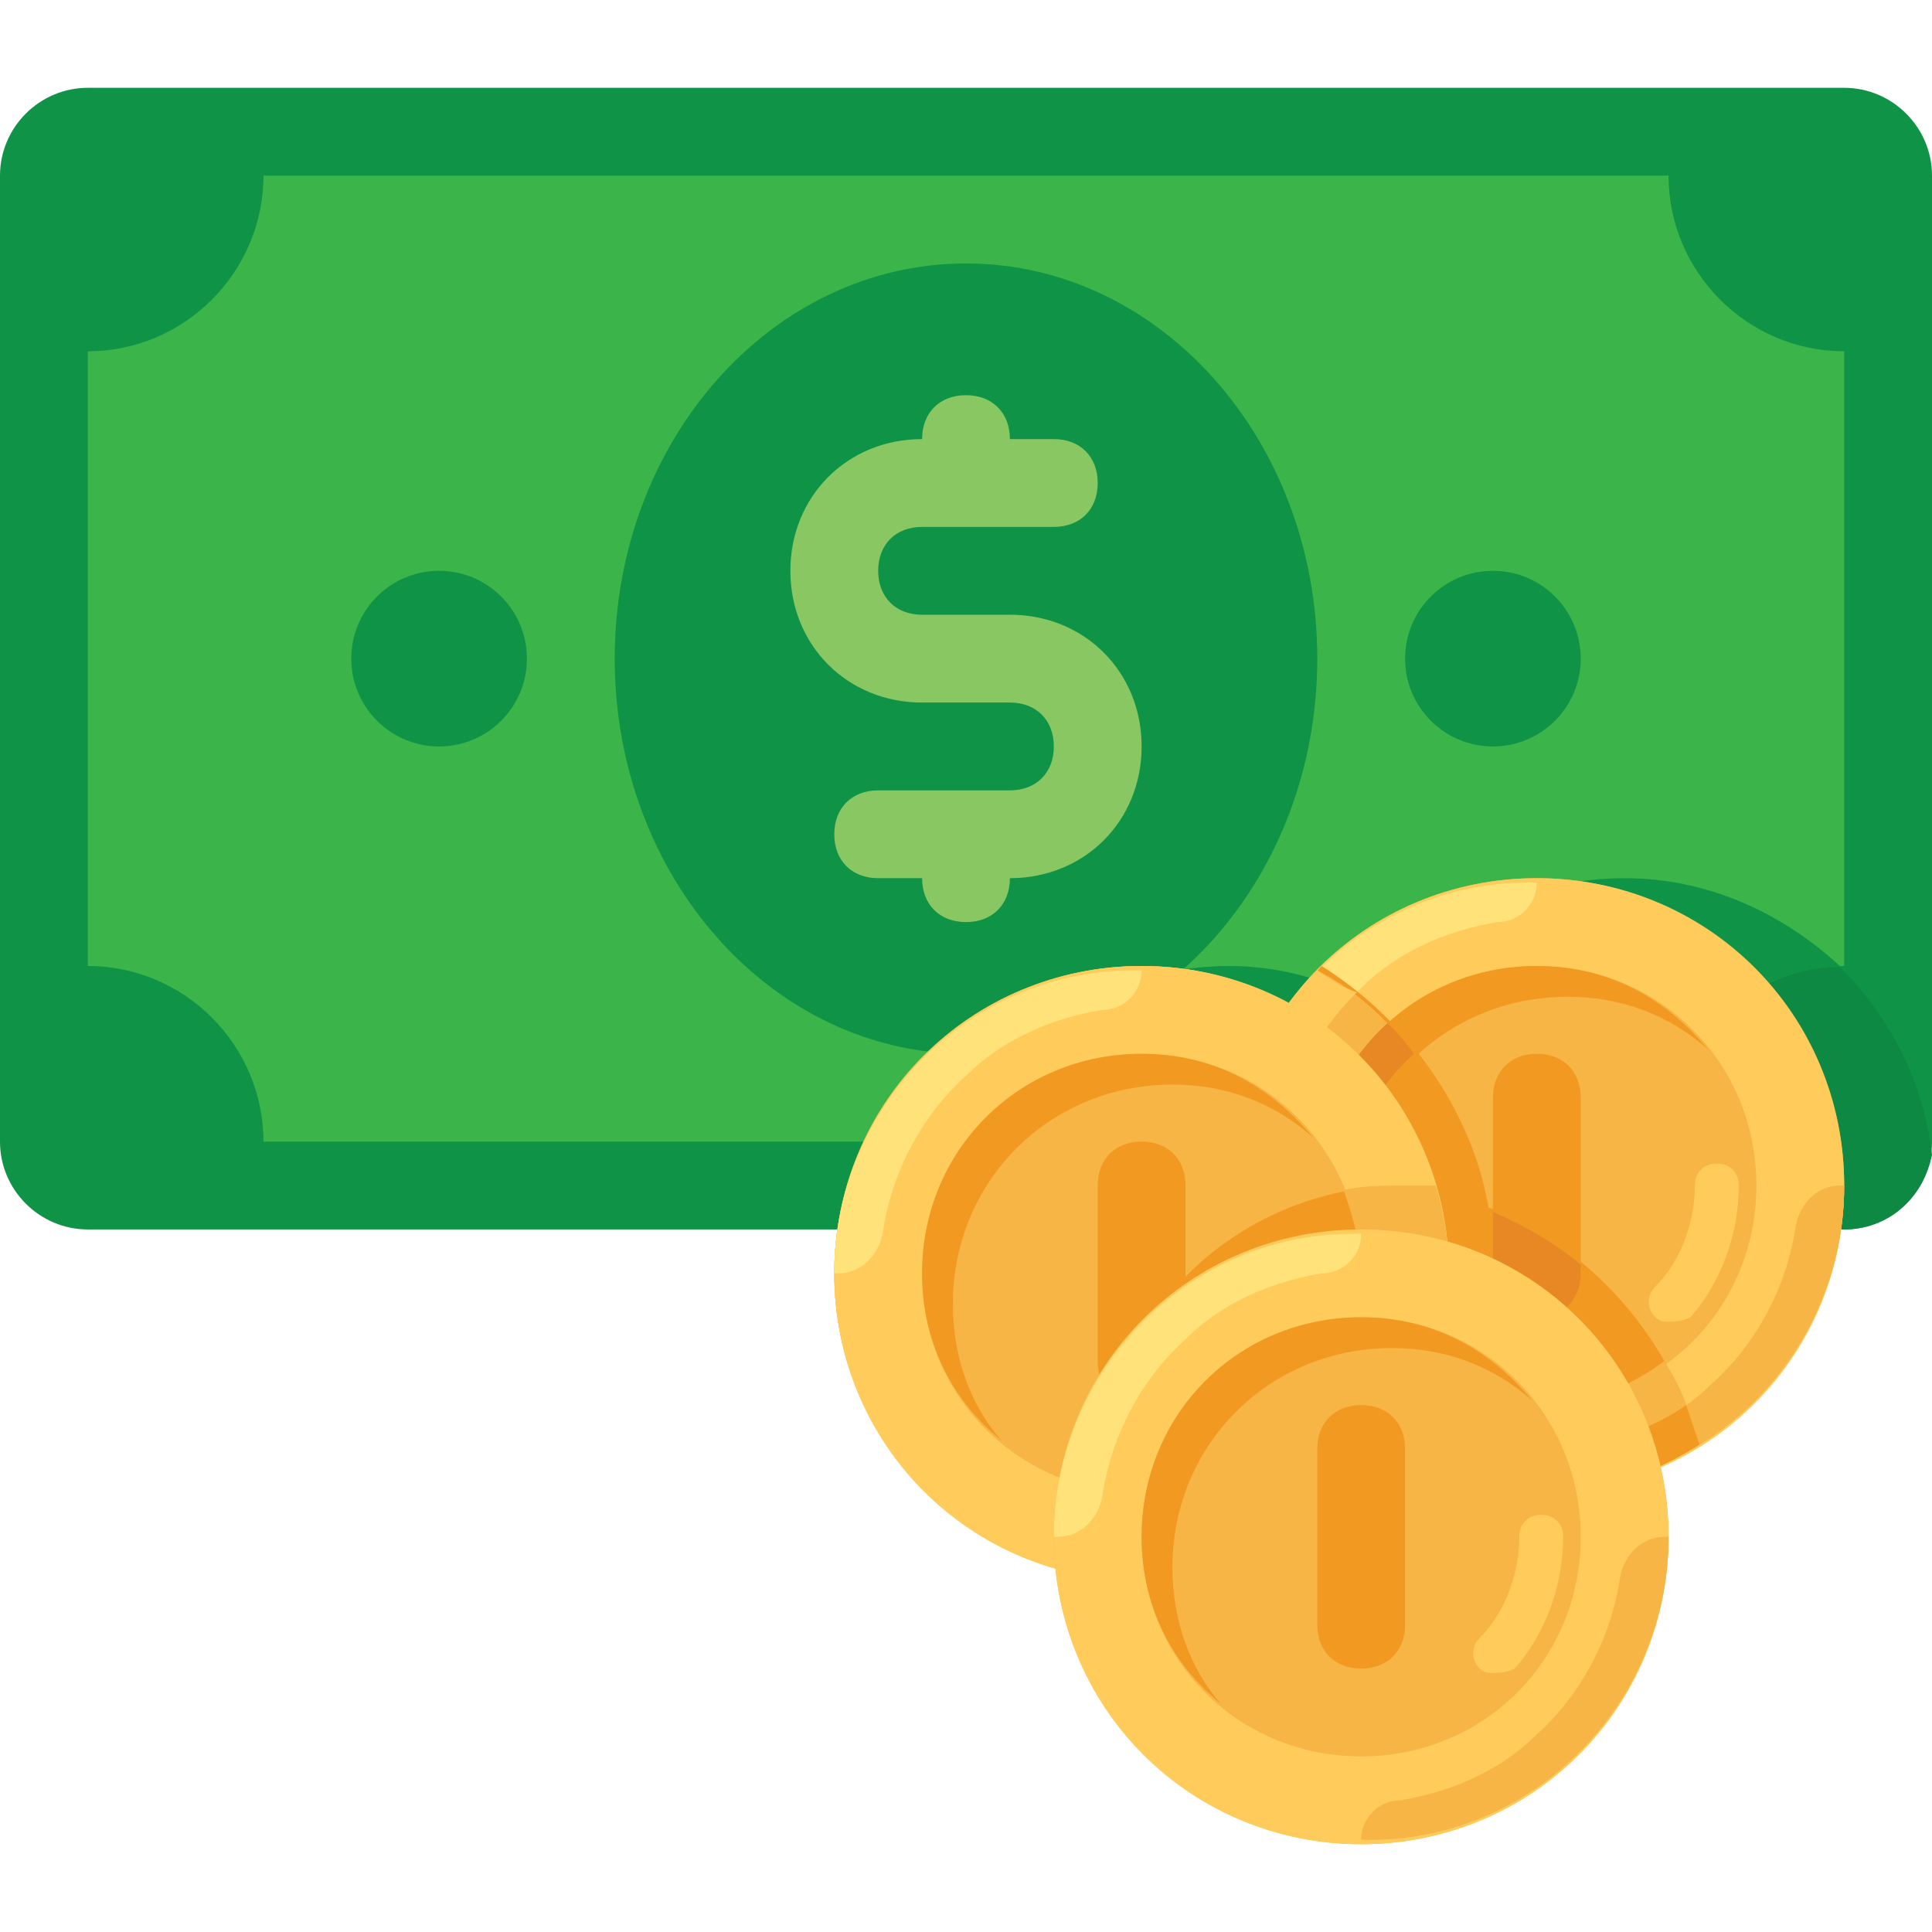
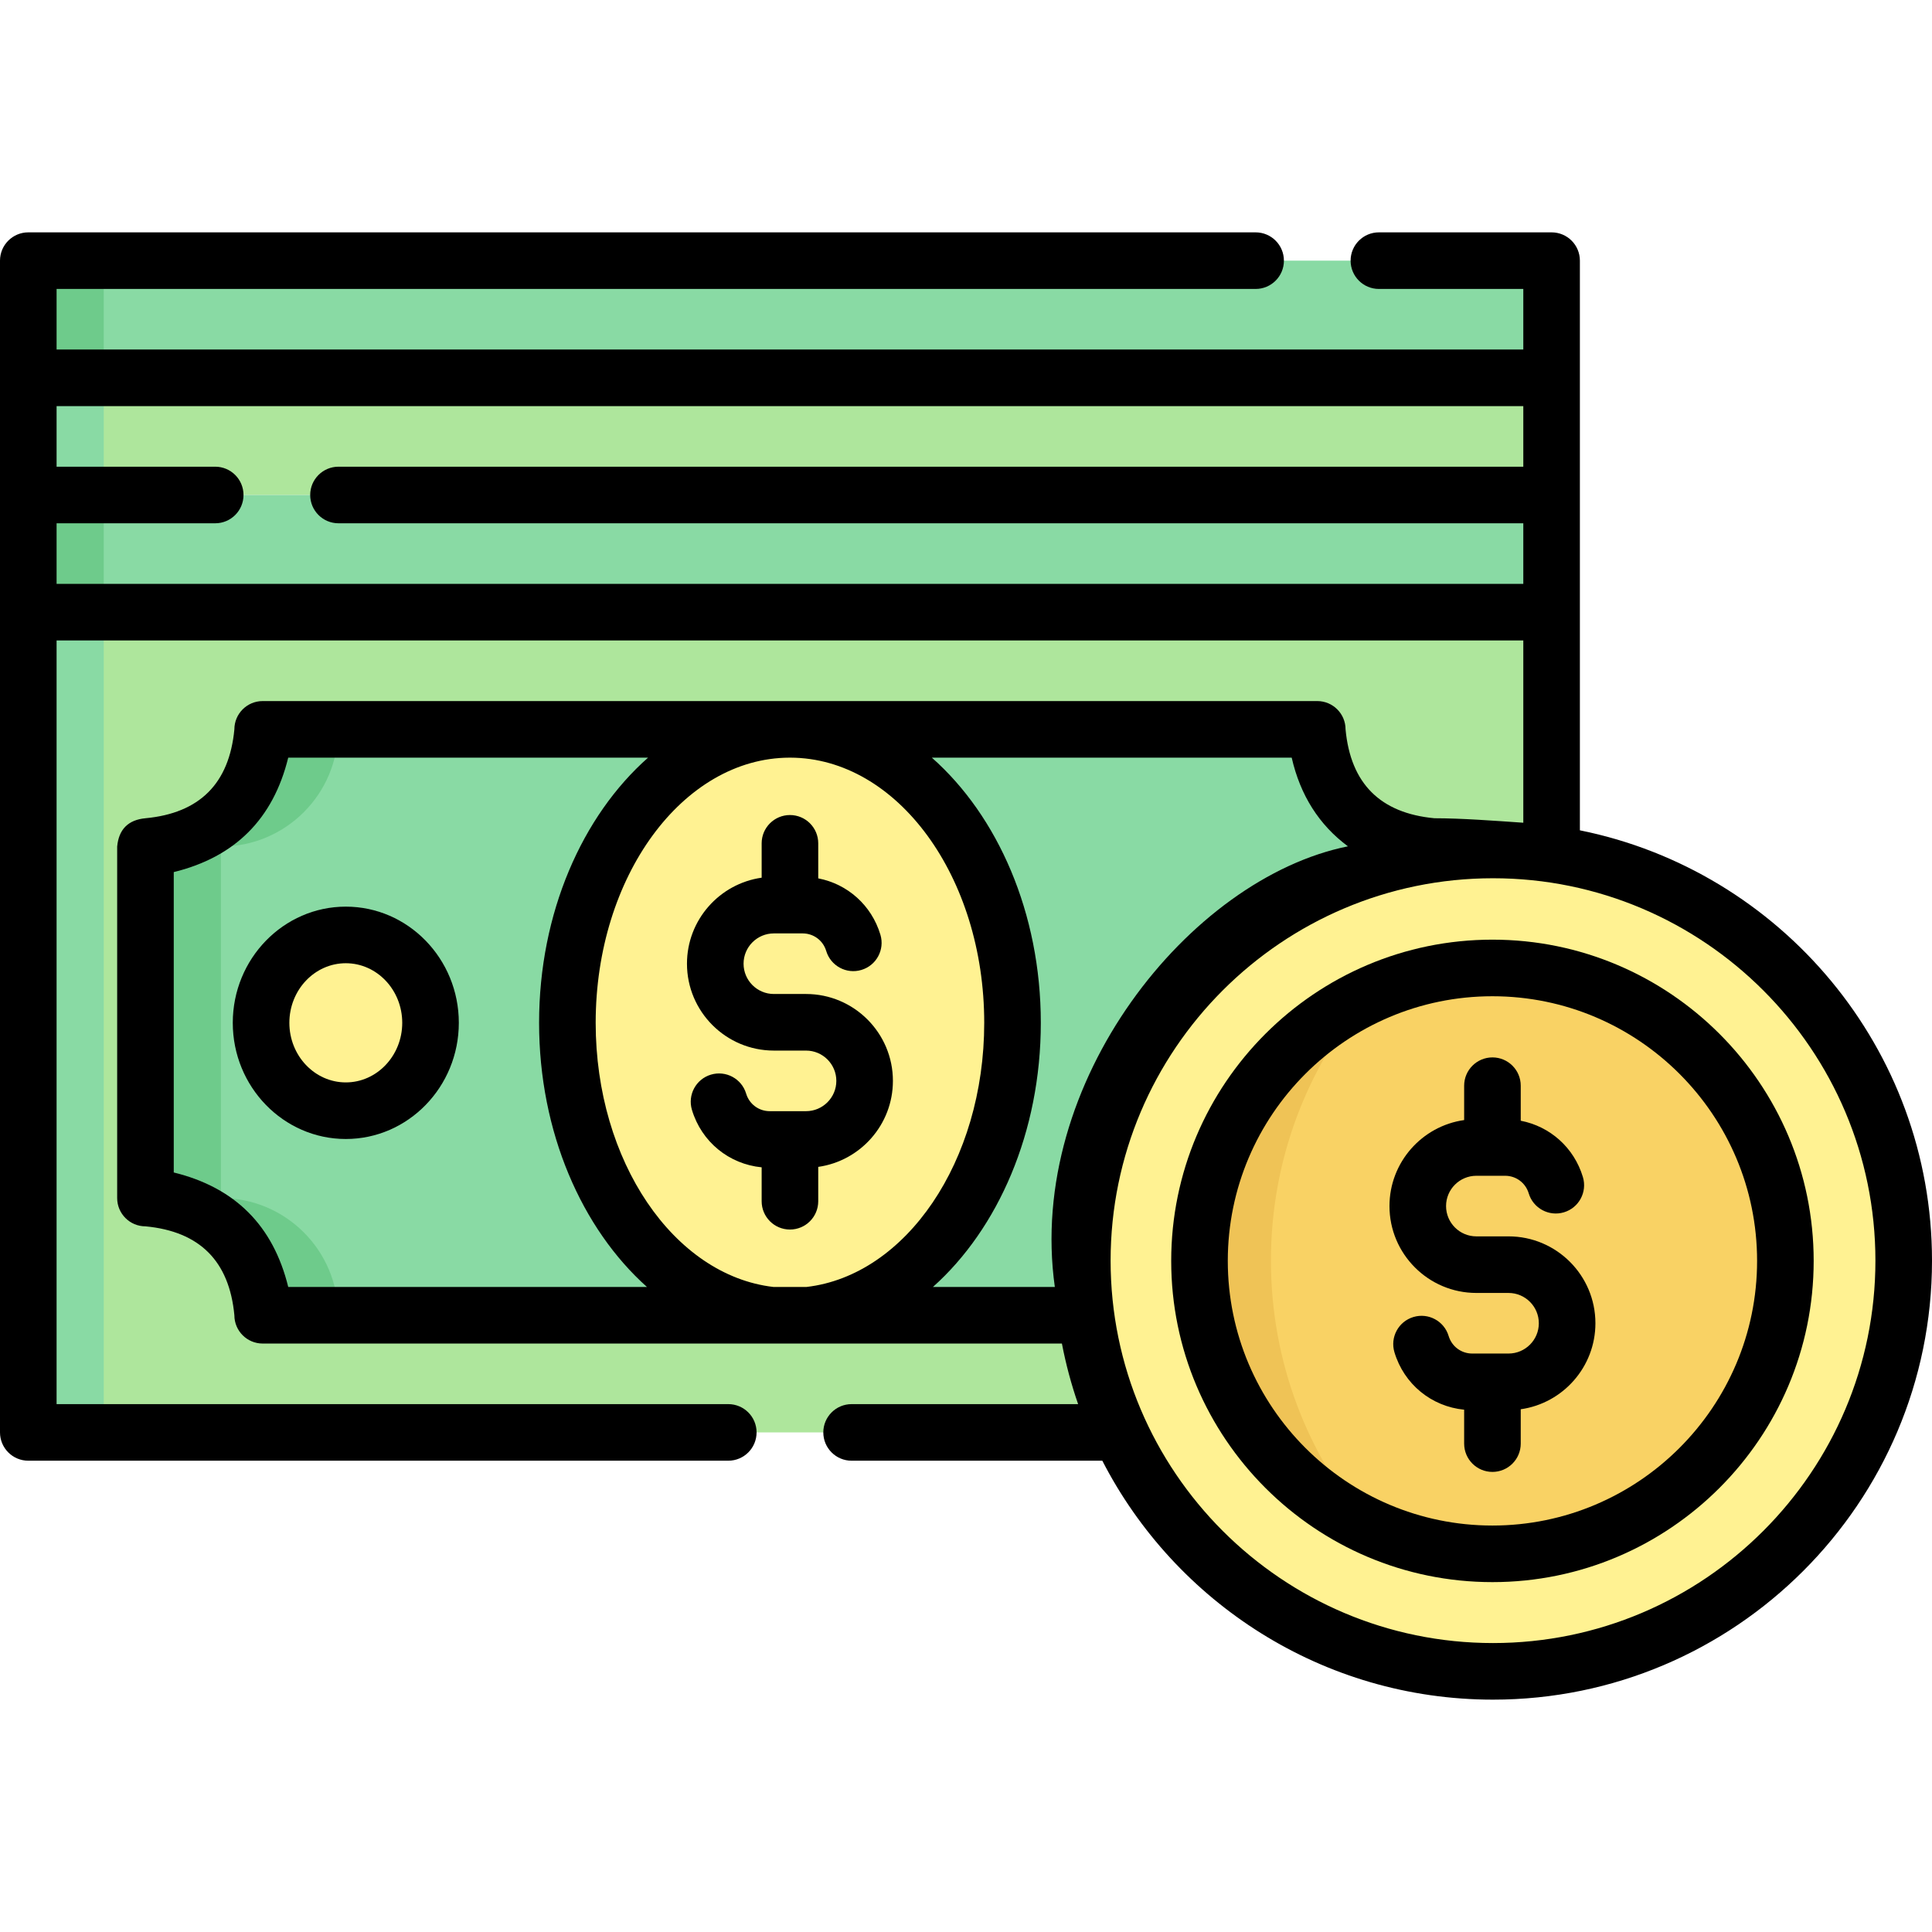
- <svg xmlns="http://www.w3.org/2000/svg" version="1.1" id="Capa_1" x="0px" y="0px" viewBox="0 0 512 512" style="enable-background:new 0 0 512 512;" xml:space="preserve">
-   <path style="fill:#0E9347;" d="M488.727,325.818H23.273C10.473,325.818,0,315.345,0,302.545v-256  c0-12.8,10.473-23.273,23.273-23.273h465.455c12.8,0,23.273,10.473,23.273,23.273v256C512,315.345,501.527,325.818,488.727,325.818z  " />
-   <path style="fill:#0D8944;" d="M430.545,232.727c-26.764,0-51.2,12.8-65.164,33.745C353.745,260.655,340.945,256,325.818,256  c-40.727,0-74.473,30.255-80.291,69.818h243.2c11.636,0,20.945-8.145,23.273-19.782  C507.345,265.309,472.436,232.727,430.545,232.727z" />
-   <path style="fill:#3BB54A;" d="M442.182,302.545H69.818c0-25.6-20.945-46.545-46.545-46.545V93.091  c25.6,0,46.545-20.945,46.545-46.545h372.364c0,25.6,20.945,46.545,46.545,46.545V256C463.127,256,442.182,276.945,442.182,302.545z  " />
+ <svg xmlns="http://www.w3.org/2000/svg" id="Capa_1" enable-background="new 0 0 512.151 512.151" height="512" viewBox="0 0 512.151 512.151" width="512">
  <g>
-     <path style="fill:#0E9347;" d="M430.545,232.727c-26.764,0-51.2,12.8-65.164,33.745C353.745,260.655,340.945,256,325.818,256   c-32.582,0-60.509,18.618-73.309,46.545h189.673c0-25.6,19.782-45.382,45.382-46.545   C472.436,242.036,452.655,232.727,430.545,232.727z" />
-     <ellipse style="fill:#0E9347;" cx="256" cy="174.545" rx="93.091" ry="104.727" />
-     <circle style="fill:#0E9347;" cx="116.364" cy="174.545" r="23.273" />
-     <circle style="fill:#0E9347;" cx="395.636" cy="174.545" r="23.273" />
+     <path d="m7.502 162.279h403.809v217.436h-403.809z" fill="#aee69c" />
+     <path d="m7.5 162.276h20v217.44h-20z" fill="#89daa4" />
+     <path d="m349.187 348.653h-279.56c0-17.155-13.907-31.062-31.062-31.062v-93.187c17.155 0 31.062-13.907 31.062-31.062h279.56v.001c0 17.155 13.907 31.062 31.062 31.062v93.187c-17.155-.001-31.062 13.906-31.062 31.061z" fill="#89daa4" />
+     <path d="m80.53 326.686c5.62 5.62 9.1 13.39 9.1 21.97h-20c0-8.58-3.48-16.35-9.1-21.97s-13.39-9.1-21.97-9.1v-93.18c8.58 0 16.35-3.48 21.97-9.1s9.1-13.38 9.1-21.96h20c0 8.58-3.48 16.34-9.1 21.96s-13.39 9.1-21.97 9.1v93.18c8.58 0 16.35 3.48 21.97 9.1z" fill="#6ecb8b" />
+     <path d="m7.502 100.155h403.809v31.062h-403.809z" fill="#aee69c" />
+     <path d="m7.5 100.156h20v31.06h-20z" fill="#89daa4" />
+     <path d="m7.502 69.093h403.809v31.062h-403.809z" fill="#89daa4" />
+     <path d="m7.5 69.096h20v31.06h-20z" fill="#6ecb8b" />
+     <ellipse cx="209.407" cy="271.137" fill="#fff292" rx="59" ry="77.795" />
+     <ellipse cx="91.668" cy="271.137" fill="#fff292" rx="22.461" ry="23.297" />
+     <path d="m7.502 131.217h403.809v31.062h-403.809z" fill="#89daa4" />
+     <path d="m7.5 131.216h20v31.06h-20z" fill="#6ecb8b" />
+     <circle cx="395.78" cy="334.185" fill="#fff292" r="108.871" />
+     <path d="m336.909 334.185c0-51.525 35.793-94.689 83.871-105.986-8.027-1.886-16.397-2.885-25-2.885-60.128 0-108.871 48.743-108.871 108.871s48.743 108.871 108.871 108.871c8.603 0 16.973-.998 25-2.885-48.078-11.297-83.871-54.462-83.871-105.986z" fill="#fff292" />
+     <circle cx="395.629" cy="334.247" fill="#f9d264" r="77.656" />
+     <path d="m362.768 404.627c-16.128-18.987-25.859-43.579-25.859-70.443 0-26.766 9.659-51.276 25.681-70.234-26.367 12.413-44.617 39.224-44.617 70.297.001 31.143 18.333 58.004 44.795 70.38z" fill="#efc356" />
+     <g>
+       <path d="m91.668 240.34c-16.521 0-29.961 13.815-29.961 30.797s13.44 30.797 29.961 30.797 29.961-13.815 29.961-30.797-13.441-30.797-29.961-30.797zm0 46.594c-8.25 0-14.961-7.087-14.961-15.797s6.711-15.797 14.961-15.797 14.961 7.087 14.961 15.797-6.712 15.797-14.961 15.797z" />
+       <path d="m418.81 220.107v-151.011c0-4.143-3.358-7.5-7.5-7.5h-45.78c-4.142 0-7.5 3.357-7.5 7.5s3.358 7.5 7.5 7.5h38.28v16.061h-388.81v-16.061h317.85c4.142 0 7.5-3.357 7.5-7.5s-3.358-7.5-7.5-7.5h-325.35c-4.142 0-7.5 3.357-7.5 7.5v310.62c0 4.143 3.358 7.5 7.5 7.5h185.56c4.142 0 7.5-3.357 7.5-7.5s-3.358-7.5-7.5-7.5h-178.06v-202.44h388.81v48.32c-7.457-.511-16.373-1.189-23.56-1.189-14.363-1.346-22.217-9.199-23.56-23.561 0-4.143-3.358-7.5-7.5-7.5h-279.56c-4.142 0-7.5 3.357-7.5 7.5-1.352 14.36-9.209 22.213-23.57 23.561-4.571.429-7.071 2.929-7.5 7.5v93.18c0 4.143 3.358 7.5 7.5 7.5 14.366 1.348 22.222 9.205 23.57 23.57 0 4.143 3.358 7.5 7.5 7.5h211.869c1.055 5.5 2.497 10.863 4.299 16.06h-60.048c-4.142 0-7.5 3.357-7.5 7.5s3.358 7.5 7.5 7.5h66.461c19.318 37.575 58.491 63.339 103.569 63.339 64.167 0 116.371-52.203 116.371-116.37 0-56.286-40.167-103.362-93.341-114.079zm-403.81-65.331v-16.06h42.05c4.142 0 7.5-3.357 7.5-7.5s-3.358-7.5-7.5-7.5h-42.05v-16.06h388.81v16.06h-314.08c-4.142 0-7.5 3.357-7.5 7.5s3.358 7.5 7.5 7.5h314.08v16.06zm61.406 186.38c-3.981-16.249-14.096-26.365-30.346-30.346v-79.629c16.245-3.981 26.36-14.093 30.345-30.336h95.39c-17.432 15.393-28.888 41.153-28.888 70.291 0 28.97 11.328 54.597 28.591 70.02zm137.412 0h-8.822c-26.338-3.066-47.089-33.289-47.089-70.02 0-38.709 23.042-70.207 51.387-70.291h.226c28.345.084 51.387 31.582 51.387 70.291 0 36.732-20.751 66.954-47.089 70.02zm65.806 0h-32.308c17.263-15.423 28.591-41.05 28.591-70.02 0-29.138-11.456-54.898-28.888-70.291h95.395c2.284 9.986 7.253 17.822 14.908 23.507-41.989 8.462-85.322 62.582-77.698 116.804zm116.156 94.399c-55.896 0-101.371-45.475-101.371-101.37 0-55.896 45.475-101.371 101.371-101.371s101.371 45.475 101.371 101.371c0 55.895-45.475 101.37-101.371 101.37z" />
+       <path d="m213.672 263.497h-8.531c-4.428 0-8.031-3.603-8.031-8.031s3.603-8.031 8.031-8.031h7.622c2.907 0 5.421 1.87 6.256 4.654 1.189 3.968 5.369 6.223 9.338 5.029 3.967-1.189 6.219-5.371 5.029-9.338-2.346-7.823-8.718-13.442-16.48-14.937v-9.287c0-4.143-3.358-7.5-7.5-7.5s-7.5 3.357-7.5 7.5v9.11c-11.173 1.578-19.797 11.198-19.797 22.8 0 12.699 10.332 23.031 23.031 23.031h8.531c4.428 0 8.031 3.603 8.031 8.031s-3.603 8.031-8.031 8.031h-9.622c-2.907 0-5.421-1.871-6.257-4.655-1.19-3.967-5.373-6.217-9.339-5.028-3.967 1.19-6.218 5.372-5.028 9.339 2.546 8.486 9.825 14.385 18.48 15.229v8.992c0 4.143 3.358 7.5 7.5 7.5s7.5-3.357 7.5-7.5v-9.109c11.173-1.578 19.796-11.198 19.796-22.8.002-12.698-10.329-23.03-23.029-23.03z" />
+       <path d="m395.629 249.092c-46.955 0-85.156 38.2-85.156 85.155s38.201 85.155 85.156 85.155 85.156-38.2 85.156-85.155-38.201-85.155-85.156-85.155zm0 155.311c-38.684 0-70.156-31.472-70.156-70.155s31.472-70.155 70.156-70.155 70.156 31.472 70.156 70.155-31.472 70.155-70.156 70.155z" />
+       <path d="m399.895 327.747h-8.531c-4.428 0-8.031-3.603-8.031-8.031s3.603-8.031 8.031-8.031h7.622c2.907 0 5.421 1.871 6.257 4.655 1.19 3.969 5.373 6.219 9.339 5.028 3.967-1.19 6.219-5.371 5.028-9.339-2.347-7.822-8.719-13.441-16.48-14.936v-9.287c0-4.143-3.358-7.5-7.5-7.5s-7.5 3.357-7.5 7.5v9.11c-11.173 1.578-19.797 11.198-19.797 22.8 0 12.699 10.332 23.031 23.031 23.031h8.531c4.428 0 8.031 3.603 8.031 8.031s-3.603 8.031-8.031 8.031h-9.622c-2.907 0-5.421-1.871-6.257-4.655-1.19-3.968-5.373-6.221-9.339-5.028-3.967 1.19-6.218 5.372-5.028 9.339 2.546 8.486 9.825 14.385 18.48 15.229v8.992c0 4.143 3.358 7.5 7.5 7.5s7.5-3.357 7.5-7.5v-9.109c11.173-1.578 19.797-11.198 19.797-22.8 0-12.698-10.331-23.03-23.031-23.03z" />
+     </g>
  </g>
-   <path style="fill:#89C763;" d="M267.636,162.909h-23.273c-6.982,0-11.636-4.655-11.636-11.636c0-6.982,4.655-11.636,11.636-11.636  h34.909c6.982,0,11.636-4.655,11.636-11.636c0-6.982-4.655-11.636-11.636-11.636h-11.636c0-6.982-4.655-11.636-11.636-11.636  c-6.982,0-11.636,4.655-11.636,11.636c-19.782,0-34.909,15.127-34.909,34.909s15.127,34.909,34.909,34.909h23.273  c6.982,0,11.636,4.655,11.636,11.636c0,6.982-4.655,11.636-11.636,11.636h-34.909c-6.982,0-11.636,4.655-11.636,11.636  c0,6.982,4.655,11.636,11.636,11.636h11.636c0,6.982,4.655,11.636,11.636,11.636c6.982,0,11.636-4.655,11.636-11.636  c19.782,0,34.909-15.127,34.909-34.909S287.418,162.909,267.636,162.909z" />
-   <circle style="fill:#FFCA5D;" cx="302.545" cy="337.455" r="81.455" />
-   <circle style="fill:#F6B545;" cx="407.273" cy="314.182" r="81.455" />
-   <path style="fill:#FFCB5B;" d="M407.273,232.727c-45.382,0-81.455,36.073-81.455,81.455s36.073,81.455,81.455,81.455  s81.455-36.073,81.455-81.455S452.655,232.727,407.273,232.727z M407.273,372.364c-32.582,0-58.182-25.6-58.182-58.182  S374.691,256,407.273,256s58.182,25.6,58.182,58.182S439.855,372.364,407.273,372.364z" />
-   <path style="fill:#F6B545;" d="M407.273,394.473L407.273,394.473c45.382,1.164,81.455-36.073,81.455-80.291h-1.164  c-5.818,0-10.473,4.655-11.636,10.473c-2.327,16.291-10.473,31.418-22.109,41.891c-9.309,9.309-22.109,15.127-36.073,17.454  C411.927,384,407.273,388.655,407.273,394.473z" />
-   <path style="fill:#FFE27A;" d="M407.273,233.891L407.273,233.891c-45.382-1.164-81.455,36.073-81.455,80.291h1.164  c5.818,0,10.473-4.655,11.636-10.473c2.327-16.291,10.473-31.418,22.109-41.891c9.309-9.309,22.109-15.127,36.073-17.455  C402.618,244.364,407.273,239.709,407.273,233.891z" />
-   <path style="fill:#F19920;" d="M357.236,322.327c0-32.582,25.6-58.182,58.182-58.182c13.964,0,26.764,4.655,37.236,13.964  C441.018,264.145,425.891,256,407.273,256c-32.582,0-58.182,25.6-58.182,58.182c0,18.618,8.145,33.745,20.945,44.218  C361.891,349.091,357.236,336.291,357.236,322.327z" />
-   <path style="fill:#FFCB5B;" d="M442.182,350.255c-1.164,0-2.327,0-3.491-1.164c-2.327-2.327-2.327-5.818,0-8.145  c6.982-6.982,10.473-17.455,10.473-26.764c0-3.491,2.327-5.818,5.818-5.818c3.491,0,5.818,2.327,5.818,5.818  c0,12.8-4.655,25.6-12.8,34.909C445.673,350.255,443.345,350.255,442.182,350.255z" />
-   <g>
-     <path style="fill:#F19920;" d="M407.273,349.091c-6.982,0-11.636-4.655-11.636-11.636v-46.545c0-6.982,4.655-11.636,11.636-11.636   s11.636,4.655,11.636,11.636v46.545C418.909,344.436,414.255,349.091,407.273,349.091z" />
-     <path style="fill:#F19920;" d="M450.327,382.836c-8.145-29.091-29.091-52.364-55.855-62.836c-4.655-26.764-22.109-50.036-44.218-64   c-13.964,15.127-23.273,34.909-23.273,57.018c0,45.382,36.073,81.455,81.455,81.455   C423.564,395.636,437.527,390.982,450.327,382.836z" />
-   </g>
-   <g>
-     <path style="fill:#E78825;" d="M370.036,358.4c-8.145-10.473-13.964-23.273-13.964-37.236c0-16.291,6.982-31.418,18.618-41.891   c-2.327-3.491-4.655-5.818-6.982-8.145c-11.636,10.473-18.618,25.6-18.618,43.055C349.091,332.8,357.236,347.927,370.036,358.4z" />
-     <path style="fill:#E78825;" d="M395.636,321.164v16.291c0,6.982,4.655,11.636,11.636,11.636s11.636-4.655,11.636-11.636v-2.327   C411.927,329.309,403.782,324.655,395.636,321.164z" />
-   </g>
-   <path style="fill:#F6B545;" d="M450.327,382.836c-2.327-8.145-4.655-15.127-9.309-22.109c-9.309,6.982-20.945,11.636-33.745,11.636  c-32.582,0-58.182-25.6-58.182-58.182c0-17.455,6.982-32.582,18.618-43.055c-5.818-5.818-11.636-10.473-18.618-13.964  c-13.964,15.127-23.273,34.909-23.273,57.018c0,45.382,36.073,81.455,81.455,81.455  C423.564,395.636,437.527,390.982,450.327,382.836z" />
-   <path style="fill:#F19920;" d="M446.836,372.364c-8.145,5.818-18.618,9.309-29.091,11.636c-5.818,1.164-10.473,5.818-10.473,11.636  l0,0c16.291,0,30.255-4.655,43.055-12.8C449.164,379.345,448,375.855,446.836,372.364z" />
-   <path style="fill:#FFCB5B;" d="M349.091,257.164c-13.964,15.127-23.273,34.909-23.273,57.018h1.164  c5.818,0,10.473-4.655,11.636-10.473c2.327-16.291,10.473-30.255,20.945-40.727C356.073,261.818,352.582,259.491,349.091,257.164z" />
-   <circle style="fill:#F6B545;" cx="302.545" cy="337.455" r="81.455" />
-   <path style="fill:#F19920;" d="M290.909,395.636c0,8.145,1.164,15.127,3.491,23.273c2.327,0,5.818,0,8.145,0  c45.382,0,81.455-36.073,81.455-81.455c0-8.145-1.164-15.127-3.491-23.273c-2.327,0-5.818,0-8.145,0  C326.982,314.182,290.909,350.255,290.909,395.636z" />
-   <path style="fill:#FFCB5B;" d="M302.545,256c-45.382,0-81.455,36.073-81.455,81.455s36.073,81.455,81.455,81.455  S384,382.836,384,337.455S347.927,256,302.545,256z M302.545,395.636c-32.582,0-58.182-25.6-58.182-58.182  s25.6-58.182,58.182-58.182s58.182,25.6,58.182,58.182S335.127,395.636,302.545,395.636z" />
-   <path style="fill:#F6B545;" d="M302.545,417.745L302.545,417.745C347.927,418.909,384,381.673,384,337.455h-1.164  c-5.818,0-10.473,4.655-11.636,10.473c-2.327,16.291-10.473,31.418-22.109,41.891c-9.309,9.309-22.109,15.127-36.073,17.455  C307.2,407.273,302.545,411.927,302.545,417.745z" />
-   <path style="fill:#FFE27A;" d="M302.545,257.164L302.545,257.164c-45.382-1.164-81.455,36.073-81.455,80.291h1.164  c5.818,0,10.473-4.655,11.636-10.473c2.327-16.291,10.473-31.418,22.109-41.891c9.309-9.309,22.109-15.127,36.073-17.455  C297.891,267.636,302.545,262.982,302.545,257.164z" />
-   <path style="fill:#F19920;" d="M252.509,345.6c0-32.582,25.6-58.182,58.182-58.182c13.964,0,26.764,4.655,37.236,13.964  c-11.636-13.964-26.764-22.109-45.382-22.109c-32.582,0-58.182,25.6-58.182,58.182c0,18.618,8.145,33.745,20.945,44.218  C257.164,372.364,252.509,359.564,252.509,345.6z" />
-   <path style="fill:#FFCB5B;" d="M337.455,373.527c-1.164,0-2.327,0-3.491-1.164c-2.327-2.327-2.327-5.818,0-8.145  c6.982-6.982,10.473-17.455,10.473-26.764c0-3.491,2.327-5.818,5.818-5.818c3.491,0,5.818,2.327,5.818,5.818  c0,12.8-4.655,25.6-12.8,34.909C340.945,373.527,338.618,373.527,337.455,373.527z" />
-   <path style="fill:#F19920;" d="M302.545,372.364c-6.982,0-11.636-4.655-11.636-11.636v-46.545c0-6.982,4.655-11.636,11.636-11.636  c6.982,0,11.636,4.655,11.636,11.636v46.545C314.182,367.709,309.527,372.364,302.545,372.364z" />
-   <g>
-     <path style="fill:#F6B545;" d="M356.073,315.345c2.327,6.982,4.655,13.964,4.655,22.109c0,32.582-25.6,58.182-58.182,58.182   c-3.491,0-8.145,0-11.636-1.164v1.164c0,8.145,1.164,15.127,3.491,23.273c2.327,0,5.818,0,8.145,0   c45.382,0,81.455-36.073,81.455-81.455c0-8.145-1.164-15.127-3.491-23.273c-2.327,0-5.818,0-8.145,0   C366.545,314.182,361.891,314.182,356.073,315.345z" />
-     <circle style="fill:#F6B545;" cx="360.727" cy="407.273" r="81.455" />
-   </g>
-   <path style="fill:#FFCB5B;" d="M360.727,325.818c-45.382,0-81.455,36.073-81.455,81.455s36.073,81.455,81.455,81.455  s81.455-36.073,81.455-81.455S406.109,325.818,360.727,325.818z M360.727,465.455c-32.582,0-58.182-25.6-58.182-58.182  s25.6-58.182,58.182-58.182s58.182,25.6,58.182,58.182S393.309,465.455,360.727,465.455z" />
-   <path style="fill:#F6B545;" d="M360.727,487.564L360.727,487.564c45.382,1.164,81.455-36.073,81.455-80.291h-1.164  c-5.818,0-10.473,4.655-11.636,10.473c-2.327,16.291-10.473,31.418-22.109,41.891c-9.309,9.309-22.109,15.127-36.073,17.455  C365.382,477.091,360.727,481.745,360.727,487.564z" />
-   <path style="fill:#FFE27A;" d="M360.727,326.982L360.727,326.982c-45.382-1.164-81.455,36.073-81.455,80.291h1.164  c5.818,0,10.473-4.655,11.636-10.473c2.327-16.291,10.473-31.418,22.109-41.891c9.309-9.309,22.109-15.127,36.073-17.455  C356.073,337.455,360.727,332.8,360.727,326.982z" />
-   <path style="fill:#F19920;" d="M310.691,415.418c0-32.582,25.6-58.182,58.182-58.182c13.964,0,26.764,4.655,37.236,13.964  c-11.636-13.964-26.764-22.109-45.382-22.109c-32.582,0-58.182,25.6-58.182,58.182c0,18.618,8.145,33.745,20.945,44.218  C315.345,442.182,310.691,429.382,310.691,415.418z" />
-   <path style="fill:#FFCB5B;" d="M395.636,443.345c-1.164,0-2.327,0-3.491-1.164c-2.327-2.327-2.327-5.818,0-8.145  c6.982-6.982,10.473-17.455,10.473-26.764c0-3.491,2.327-5.818,5.818-5.818s5.818,2.327,5.818,5.818c0,12.8-4.655,25.6-12.8,34.909  C399.127,443.345,396.8,443.345,395.636,443.345z" />
-   <path style="fill:#F19920;" d="M360.727,442.182c-6.982,0-11.636-4.655-11.636-11.636V384c0-6.982,4.655-11.636,11.636-11.636  c6.982,0,11.636,4.655,11.636,11.636v46.545C372.364,437.527,367.709,442.182,360.727,442.182z" />
-   <g>
- </g>
-   <g>
- </g>
-   <g>
- </g>
-   <g>
- </g>
-   <g>
- </g>
-   <g>
- </g>
-   <g>
- </g>
-   <g>
- </g>
-   <g>
- </g>
-   <g>
- </g>
-   <g>
- </g>
-   <g>
- </g>
-   <g>
- </g>
-   <g>
- </g>
-   <g>
- </g>
</svg>
